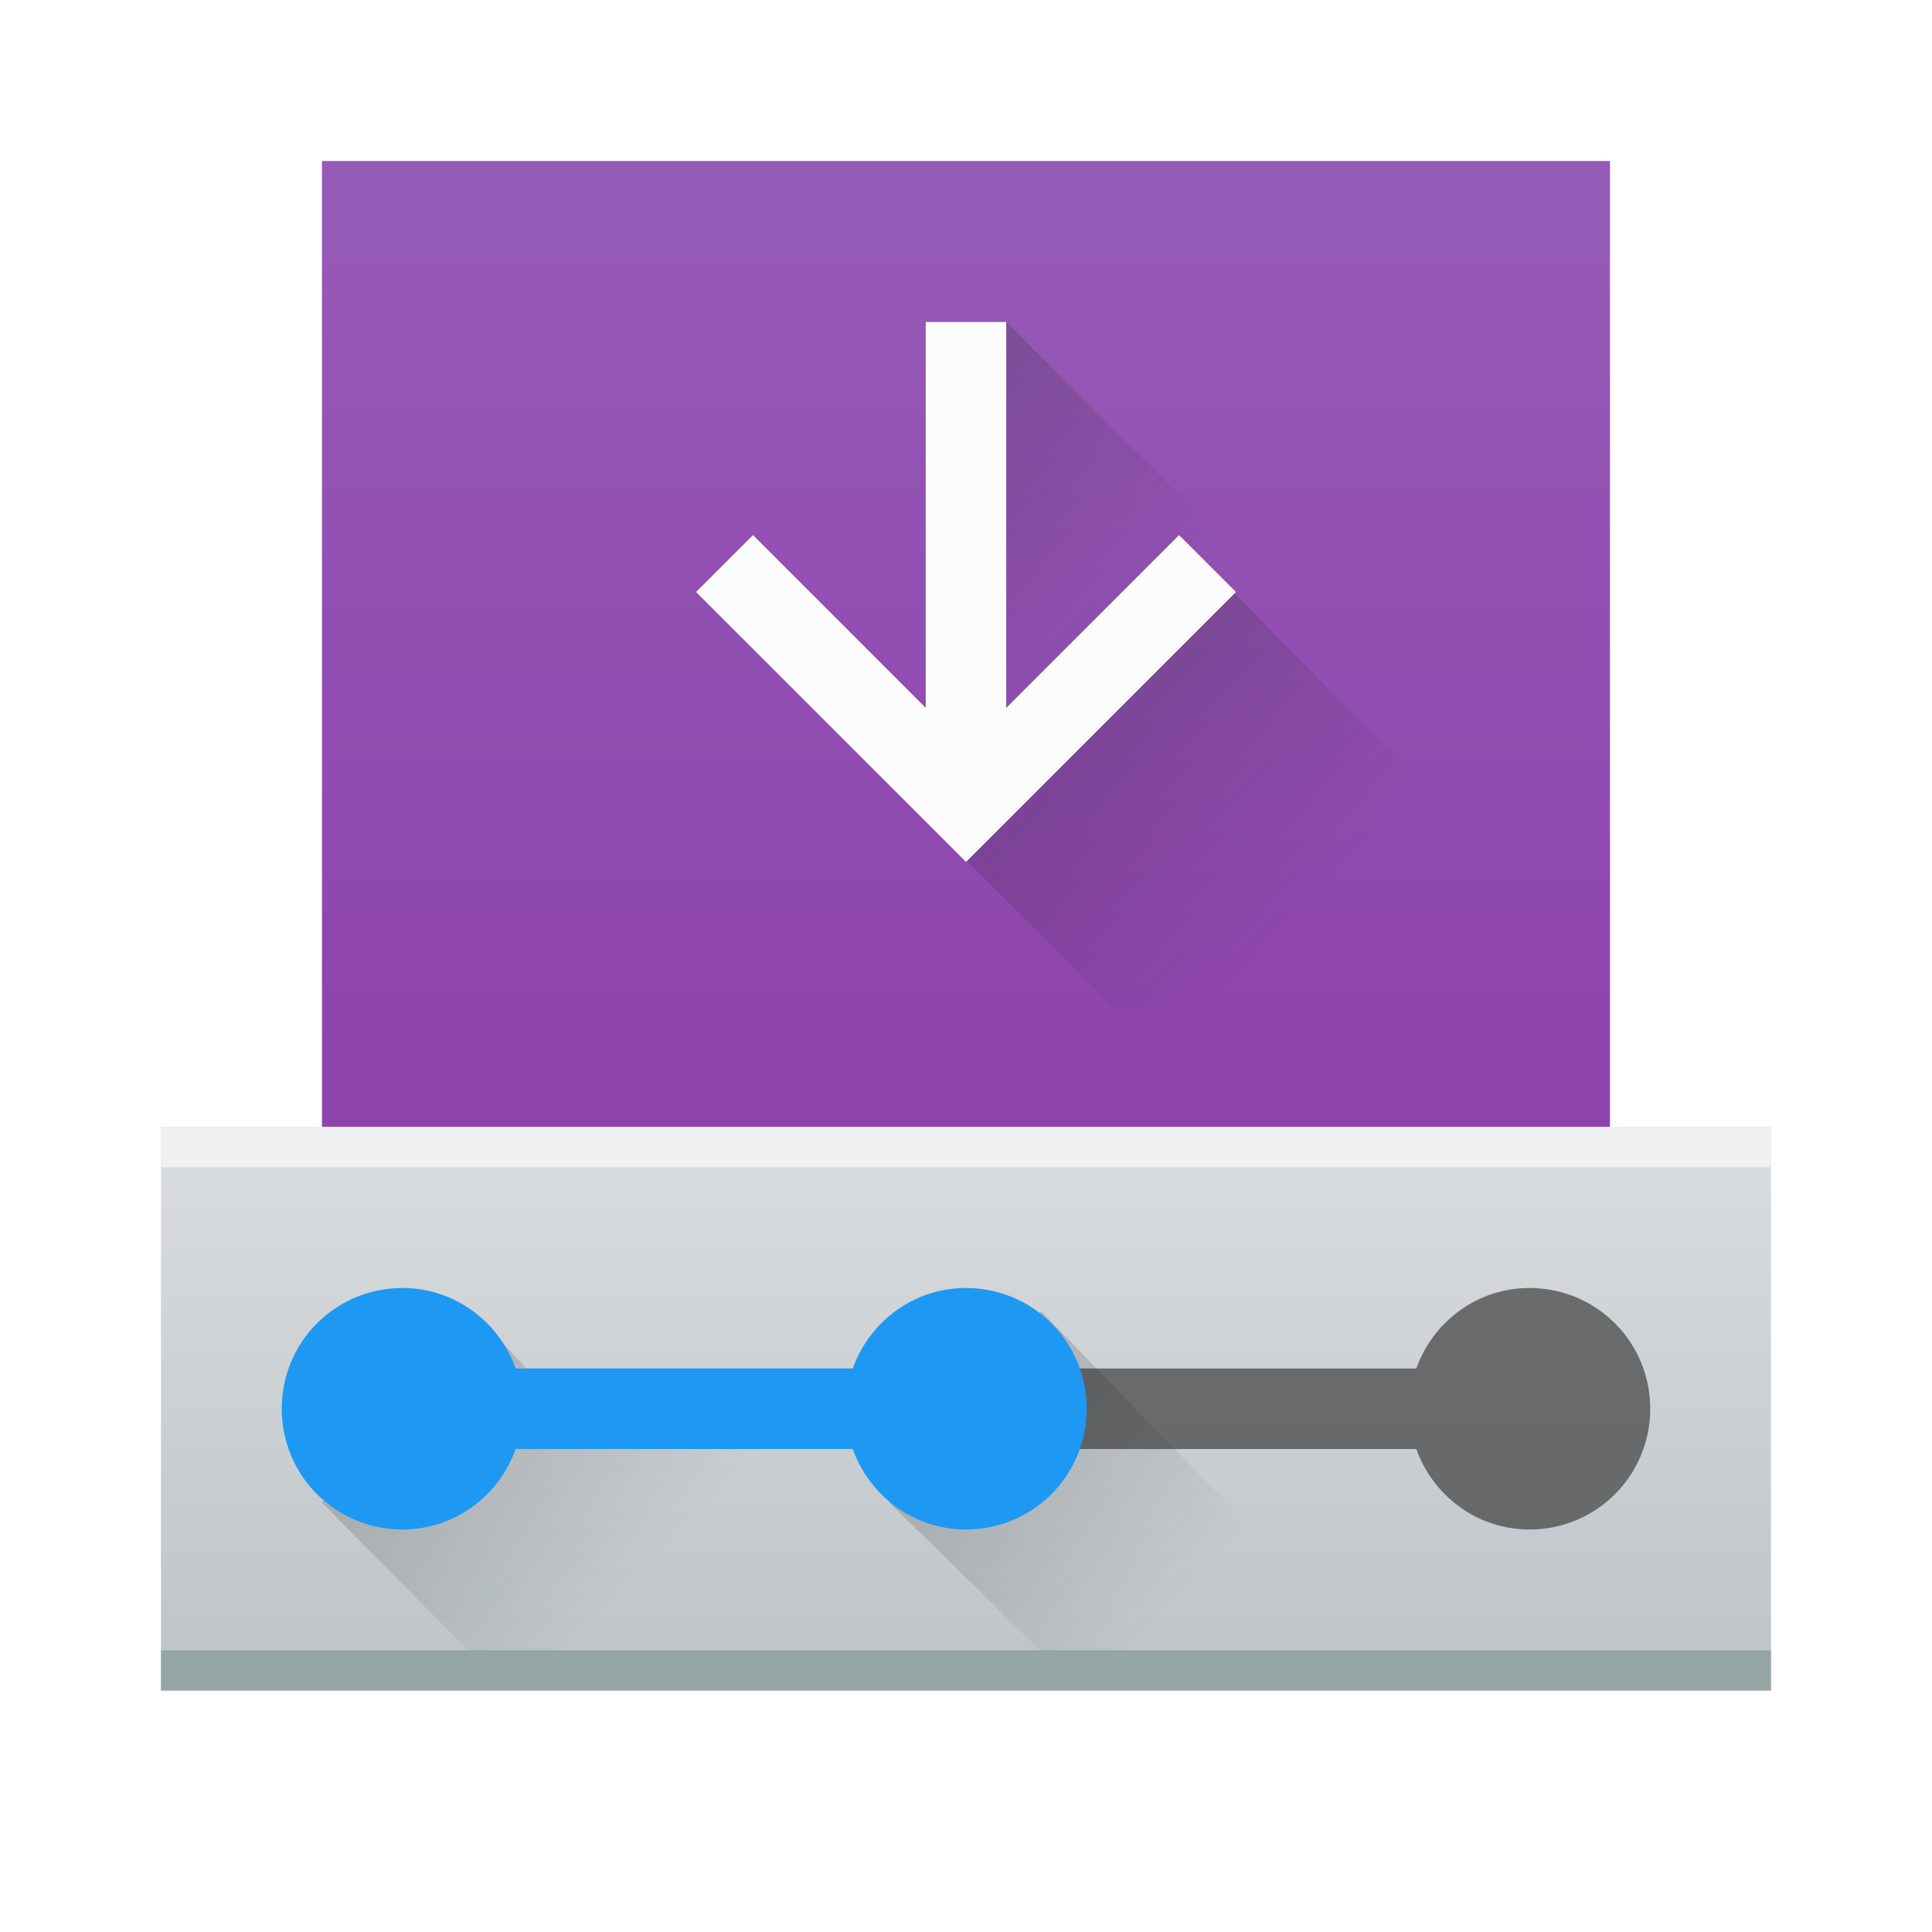
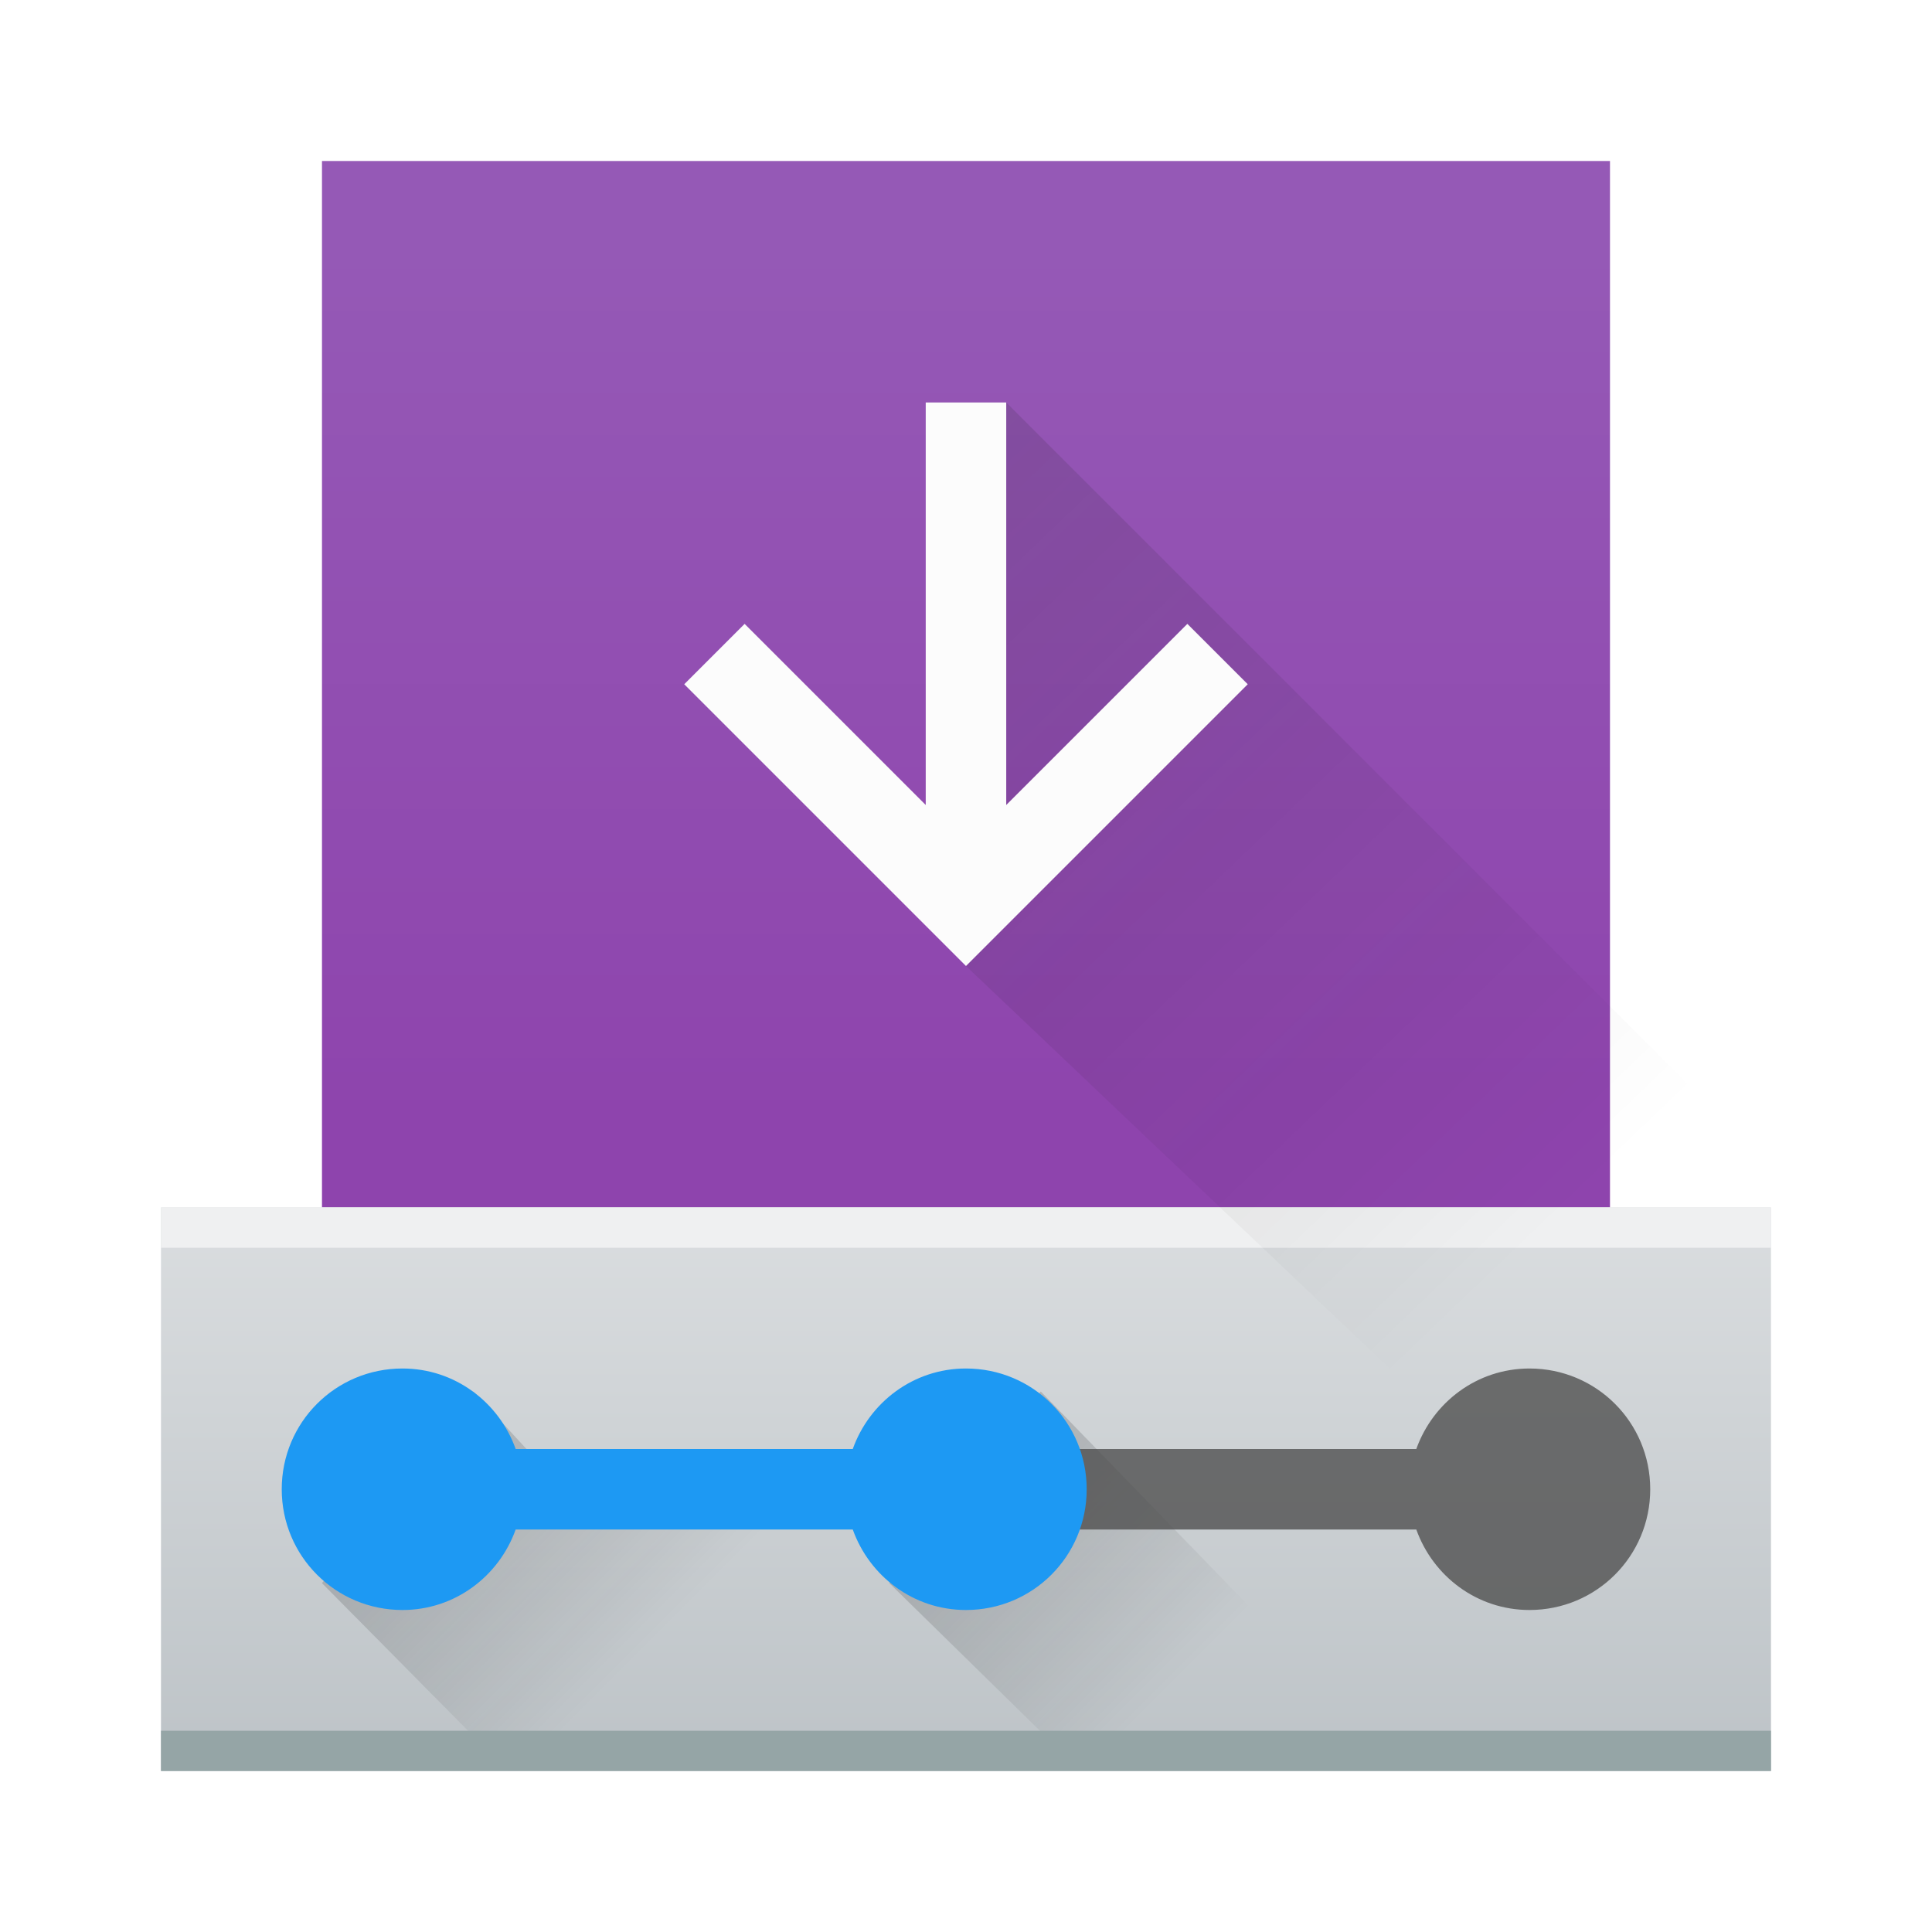
<svg xmlns="http://www.w3.org/2000/svg" xmlns:xlink="http://www.w3.org/1999/xlink" width="48" height="48" id="svg5453" version="1.1">
  <defs id="defs5455">
    <linearGradient id="linearGradient5617">
      <stop style="stop-color:#9559b6;stop-opacity:1;" offset="0" id="stop5619" />
      <stop id="stop5621" offset="1" style="stop-color:#8e44ad;stop-opacity:1;" />
    </linearGradient>
-     <linearGradient id="linearGradient3837">
-       <stop style="stop-color:#232629;stop-opacity:1;" offset="0" id="stop3839" />
-       <stop style="stop-color:#232629;stop-opacity:0;" offset="1" id="stop3841" />
-     </linearGradient>
    <linearGradient id="linearGradient3819">
      <stop style="stop-color:#eff0f1;stop-opacity:1;" offset="0" id="stop3821" />
      <stop style="stop-color:#bdc3c7;stop-opacity:1;" offset="1" id="stop3823" />
    </linearGradient>
-     <linearGradient xlink:href="#linearGradient3819" id="linearGradient3825" x1="24" y1="20" x2="24" y2="44" gradientUnits="userSpaceOnUse" gradientTransform="translate(384.5714,497.798)" />
-     <linearGradient xlink:href="#linearGradient3837" id="linearGradient3843" x1="10" y1="36" x2="15" y2="41" gradientUnits="userSpaceOnUse" gradientTransform="translate(384.5714,498.798)" />
-     <linearGradient xlink:href="#linearGradient3837" id="linearGradient3847" gradientUnits="userSpaceOnUse" x1="9.905" y1="36" x2="14.905" y2="41" gradientTransform="translate(398.6667,498.798)" />
-     <linearGradient xlink:href="#linearGradient5617" id="linearGradient3948" x1="24" y1="12" x2="24" y2="32" gradientUnits="userSpaceOnUse" gradientTransform="translate(384.5714,493.798)" />
-     <linearGradient xlink:href="#linearGradient3837" id="linearGradient4076" x1="25.988" y1="24.993" x2="31.013" y2="30.018" gradientUnits="userSpaceOnUse" gradientTransform="translate(384.5714,493.798)" />
-     <linearGradient xlink:href="#linearGradient3837" id="linearGradient4086" x1="25" y1="15" x2="30" y2="20" gradientUnits="userSpaceOnUse" gradientTransform="translate(384.5714,493.798)" />
+     <linearGradient xlink:href="#linearGradient3819" id="linearGradient3825" x1="24" y1="20" x2="24" y2="44" gradientUnits="userSpaceOnUse" gradientTransform="translate(384.5714,499.798)" />
+     <linearGradient xlink:href="#linearGradient5617" id="linearGradient3948" x1="24" y1="12" x2="24" y2="32" gradientUnits="userSpaceOnUse" gradientTransform="matrix(1,0,0,1.083333,384.5714,492.9647)" />
+     <linearGradient xlink:href="#linearGradient4227" id="linearGradient3843" x1="10" y1="36" x2="15" y2="41" gradientUnits="userSpaceOnUse" gradientTransform="translate(384.5714,500.798)" />
+     <linearGradient id="linearGradient4227">
+       <stop id="stop4229" offset="0" style="stop-color:#292c2f;stop-opacity:1" />
+       <stop id="stop4231" offset="1" style="stop-color:#000000;stop-opacity:0;" />
+     </linearGradient>
+     <linearGradient xlink:href="#linearGradient4227" id="linearGradient3847" gradientUnits="userSpaceOnUse" x1="9.905" y1="36" x2="14.905" y2="41" gradientTransform="translate(398.6667,500.798)" />
+     <linearGradient xlink:href="#linearGradient4227" id="linearGradient3080" gradientUnits="userSpaceOnUse" gradientTransform="matrix(1.37931,0,0,1.37931,384.8128,499.0393)" x1="8.525" y1="7.8" x2="25.2" y2="25.2" />
  </defs>
  <g id="layer1" transform="translate(-384.5714,-499.798)">
-     <rect style="fill:url(#linearGradient3948);fill-opacity:1;stroke:none" id="rect3936" width="32" height="24" x="392.571" y="503.798" ry="0" />
-     <path style="opacity:0.2;fill:#232629;fill-opacity:1;stroke:none" d="m 408.571,531.798 c -1.662,0 -3,1.338 -3,3 0,1.662 1.338,3 3,3 1.305,0 2.398,-0.841 2.812,-2 l 8.375,0 c 0.414,1.159 1.507,2 2.812,2 1.662,0 3,-1.338 3,-3 0,-1.662 -1.338,-3 -3,-3 -1.305,0 -2.398,0.841 -2.812,2 l -8.375,0 c -0.414,-1.159 -1.507,-2 -2.812,-2 z" id="path3911" />
-     <path style="fill:url(#linearGradient3825);fill-opacity:1;stroke:none" d="m 388.571,527.798 -10e-6,14 40,0 10e-6,-14 z" id="rect3804" />
-     <path id="path3829" d="m 411.384,535.798 8.375,0 c 0.414,1.159 1.507,2 2.812,2 1.662,0 3,-1.338 3,-3 0,-1.662 -1.338,-3 -3,-3 -1.305,0 -2.398,0.841 -2.812,2 l -8.375,0 c 0.188,1 0.188,1 0,2 z" style="opacity:0.779;fill:#4d4d4d;fill-opacity:1;stroke:none" />
-     <path id="path3845" d="m 406.667,537.131 4.762,4.667 8.143,0 -9.143,-9.429 z" style="opacity:0.2;fill:url(#linearGradient3847);fill-opacity:1;stroke:none" />
-     <path style="opacity:0.2;fill:url(#linearGradient3843);fill-opacity:1;stroke:none" d="m 392.571,537.131 4.619,4.667 13.381,0 -4.867,-6.936 -7.133,-0.068 -2.238,-2.425 z" id="path3835" />
-     <path style="fill:#1d99f3;fill-opacity:1;stroke:none" d="m 394.571,531.798 c -1.662,0 -3,1.338 -3,3 0,1.662 1.338,3 3,3 1.305,0 2.398,-0.841 2.812,-2 l 8.375,0 c 0.414,1.159 1.507,2 2.812,2 1.662,0 3,-1.338 3,-3 0,-1.662 -1.338,-3 -3,-3 -1.305,0 -2.398,0.841 -2.812,2 l -8.375,0 c -0.414,-1.159 -1.507,-2 -2.812,-2 z" id="rect3812" />
-     <rect ry="0" y="540.798" x="388.571" height="1" width="40" id="rect3827" style="fill:#95a5a6;fill-opacity:1;stroke:none" />
-     <path style="opacity:0.2;fill:url(#linearGradient4086);fill-opacity:1;stroke:none" d="m 409.571,507.798 6,6 -6,6 0,-12" id="path4078" />
-     <path style="opacity:0.2;fill:url(#linearGradient4076);fill-opacity:1;stroke:none" d="m 408.572,521.173 3.675,3.675 12.413,0 -4.238,-5.025 -5.175,-5.288 z" id="path4068" />
-     <rect style="fill:#eff0f1;fill-opacity:1;stroke:none" id="rect3855" width="40" height="1" x="388.571" y="527.798" ry="0" />
-     <path id="path3938" d="m 403.279,513.092 -1.414,1.414 6.707,6.707 6.707,-6.707 -1.414,-1.414 -5.293,5.293 -5.293,-5.293 z" style="color:#000000;font-style:normal;font-variant:normal;font-weight:normal;font-stretch:normal;font-size:medium;line-height:normal;font-family:sans-serif;text-indent:0;text-align:start;text-decoration:none;text-decoration-line:none;text-decoration-style:solid;text-decoration-color:#000000;letter-spacing:normal;word-spacing:normal;text-transform:none;direction:ltr;block-progression:tb;writing-mode:lr-tb;baseline-shift:baseline;text-anchor:start;white-space:normal;clip-rule:nonzero;display:inline;overflow:visible;visibility:visible;opacity:1;isolation:auto;mix-blend-mode:normal;color-interpolation:sRGB;color-interpolation-filters:linearRGB;solid-color:#000000;solid-opacity:1;fill:#fcfcfc;fill-opacity:1;fill-rule:nonzero;stroke:none;stroke-width:2;stroke-linecap:butt;stroke-linejoin:miter;stroke-miterlimit:4;stroke-dasharray:none;stroke-dashoffset:0;stroke-opacity:1;color-rendering:auto;image-rendering:auto;shape-rendering:auto;text-rendering:auto;enable-background:accumulate" />
-     <path style="fill:none;stroke:#fcfcfc;stroke-width:2;stroke-linecap:butt;stroke-linejoin:miter;stroke-miterlimit:4;stroke-dasharray:none;stroke-opacity:1" d="m 408.571,507.798 0,11" id="path3940" />
+     <rect style="fill:url(#linearGradient3948);fill-opacity:1;stroke:none" id="rect3936" width="32" height="26" x="392.571" y="503.798" ry="0" />
+     <path style="opacity:0.2;fill:#232629;fill-opacity:1;stroke:none" d="m 408.571,533.798 c -1.662,0 -3,1.338 -3,3 0,1.662 1.338,3 3,3 1.305,0 2.398,-0.841 2.812,-2 l 8.375,0 c 0.414,1.159 1.507,2 2.812,2 1.662,0 3,-1.338 3,-3 0,-1.662 -1.338,-3 -3,-3 -1.305,0 -2.398,0.841 -2.812,2 l -8.375,0 c -0.414,-1.159 -1.507,-2 -2.812,-2 z" id="path3911" />
+     <path style="fill:url(#linearGradient3825);fill-opacity:1;stroke:none" d="m 388.571,529.798 -10e-6,14 40,0 10e-6,-14 z" id="rect3804" />
+     <path id="path3845" d="m 406.667,539.131 4.762,4.667 8.143,0 -9.143,-9.429 z" style="opacity:0.2;fill:url(#linearGradient3847);fill-opacity:1;stroke:none" />
+     <path id="path3829" d="m 411.384,537.798 8.375,0 c 0.414,1.159 1.507,2 2.812,2 1.662,0 3,-1.338 3,-3 0,-1.662 -1.338,-3 -3,-3 -1.305,0 -2.398,0.841 -2.812,2 l -8.375,0 c 0.188,1 0.188,1 0,2 z" style="opacity:0.779;fill:#4d4d4d;fill-opacity:1;stroke:none" />
+     <path style="opacity:0.2;fill:url(#linearGradient3843);fill-opacity:1;stroke:none" d="m 392.571,539.131 4.619,4.667 13.381,0 -4.867,-6.936 -7.133,-0.068 -2.238,-2.425 z" id="path3835" />
+     <path style="fill:#1d99f3;fill-opacity:1;stroke:none" d="m 394.571,533.798 c -1.662,0 -3,1.338 -3,3 0,1.662 1.338,3 3,3 1.305,0 2.398,-0.841 2.812,-2 l 8.375,0 c 0.414,1.159 1.507,2 2.812,2 1.662,0 3,-1.338 3,-3 0,-1.662 -1.338,-3 -3,-3 -1.305,0 -2.398,0.841 -2.812,2 l -8.375,0 c -0.414,-1.159 -1.507,-2 -2.812,-2 z" id="rect3812" />
+     <rect ry="0" y="542.798" x="388.571" height="1" width="40" id="rect3827" style="fill:#95a5a6;fill-opacity:1;stroke:none" />
+     <rect style="fill:#eff0f1;fill-opacity:1;stroke:none" id="rect3855" width="40" height="1" x="388.571" y="529.798" ry="0" />
+     <path style="opacity:0.2;fill:url(#linearGradient3080);fill-opacity:1;fill-rule:evenodd;stroke:none" d="m 409.571,513.798 0,1 -1,9 20,19 0,0 0,0 -10e-6,-1 10e-6,-13 -19,-19 z" id="path4184" />
+     <path style="color:#000000;font-style:normal;font-variant:normal;font-weight:normal;font-stretch:normal;font-size:medium;line-height:normal;font-family:sans-serif;text-indent:0;text-align:start;text-decoration:none;text-decoration-line:none;text-decoration-style:solid;text-decoration-color:#000000;letter-spacing:normal;word-spacing:normal;text-transform:none;direction:ltr;block-progression:tb;writing-mode:lr-tb;baseline-shift:baseline;text-anchor:start;white-space:normal;clip-rule:nonzero;display:inline;overflow:visible;visibility:visible;opacity:1;isolation:auto;mix-blend-mode:normal;color-interpolation:sRGB;color-interpolation-filters:linearRGB;solid-color:#000000;solid-opacity:1;fill:#fcfcfc;fill-opacity:1;fill-rule:nonzero;stroke:none;stroke-width:2;stroke-linecap:butt;stroke-linejoin:miter;stroke-miterlimit:4;stroke-dasharray:none;stroke-dashoffset:0;stroke-opacity:1;color-rendering:auto;image-rendering:auto;shape-rendering:auto;text-rendering:auto;enable-background:accumulate" d="m 407.571,509.798 0,10 -4.5,-4.5 -1.5,1.5 7,7 7,-7 -1.5,-1.5 -4.5,4.5 0,-10 -2,0 z" id="path3938" />
  </g>
</svg>
